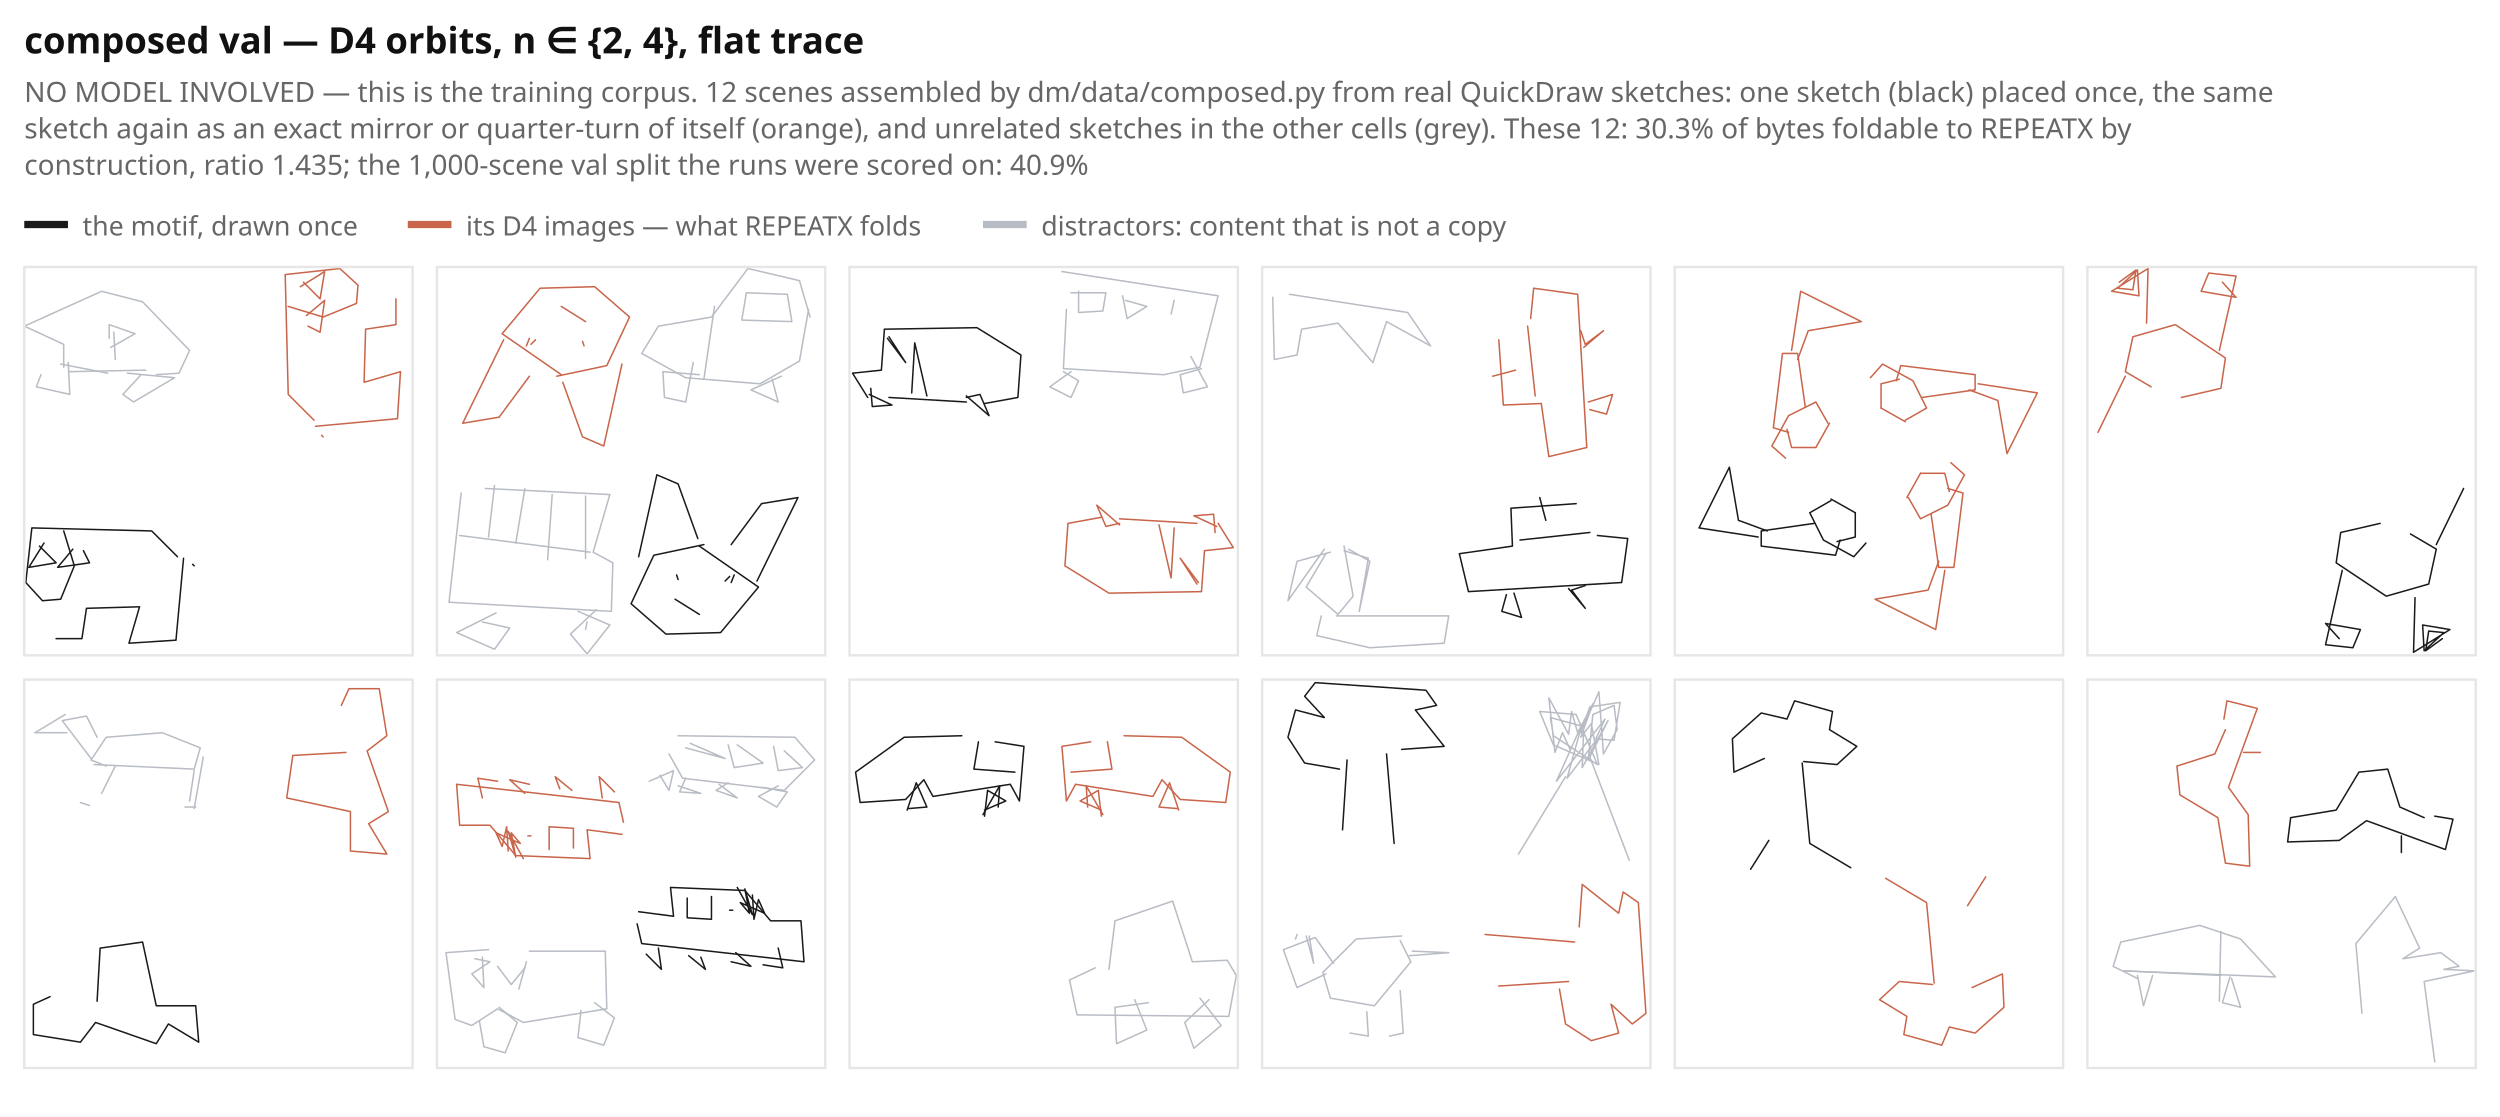
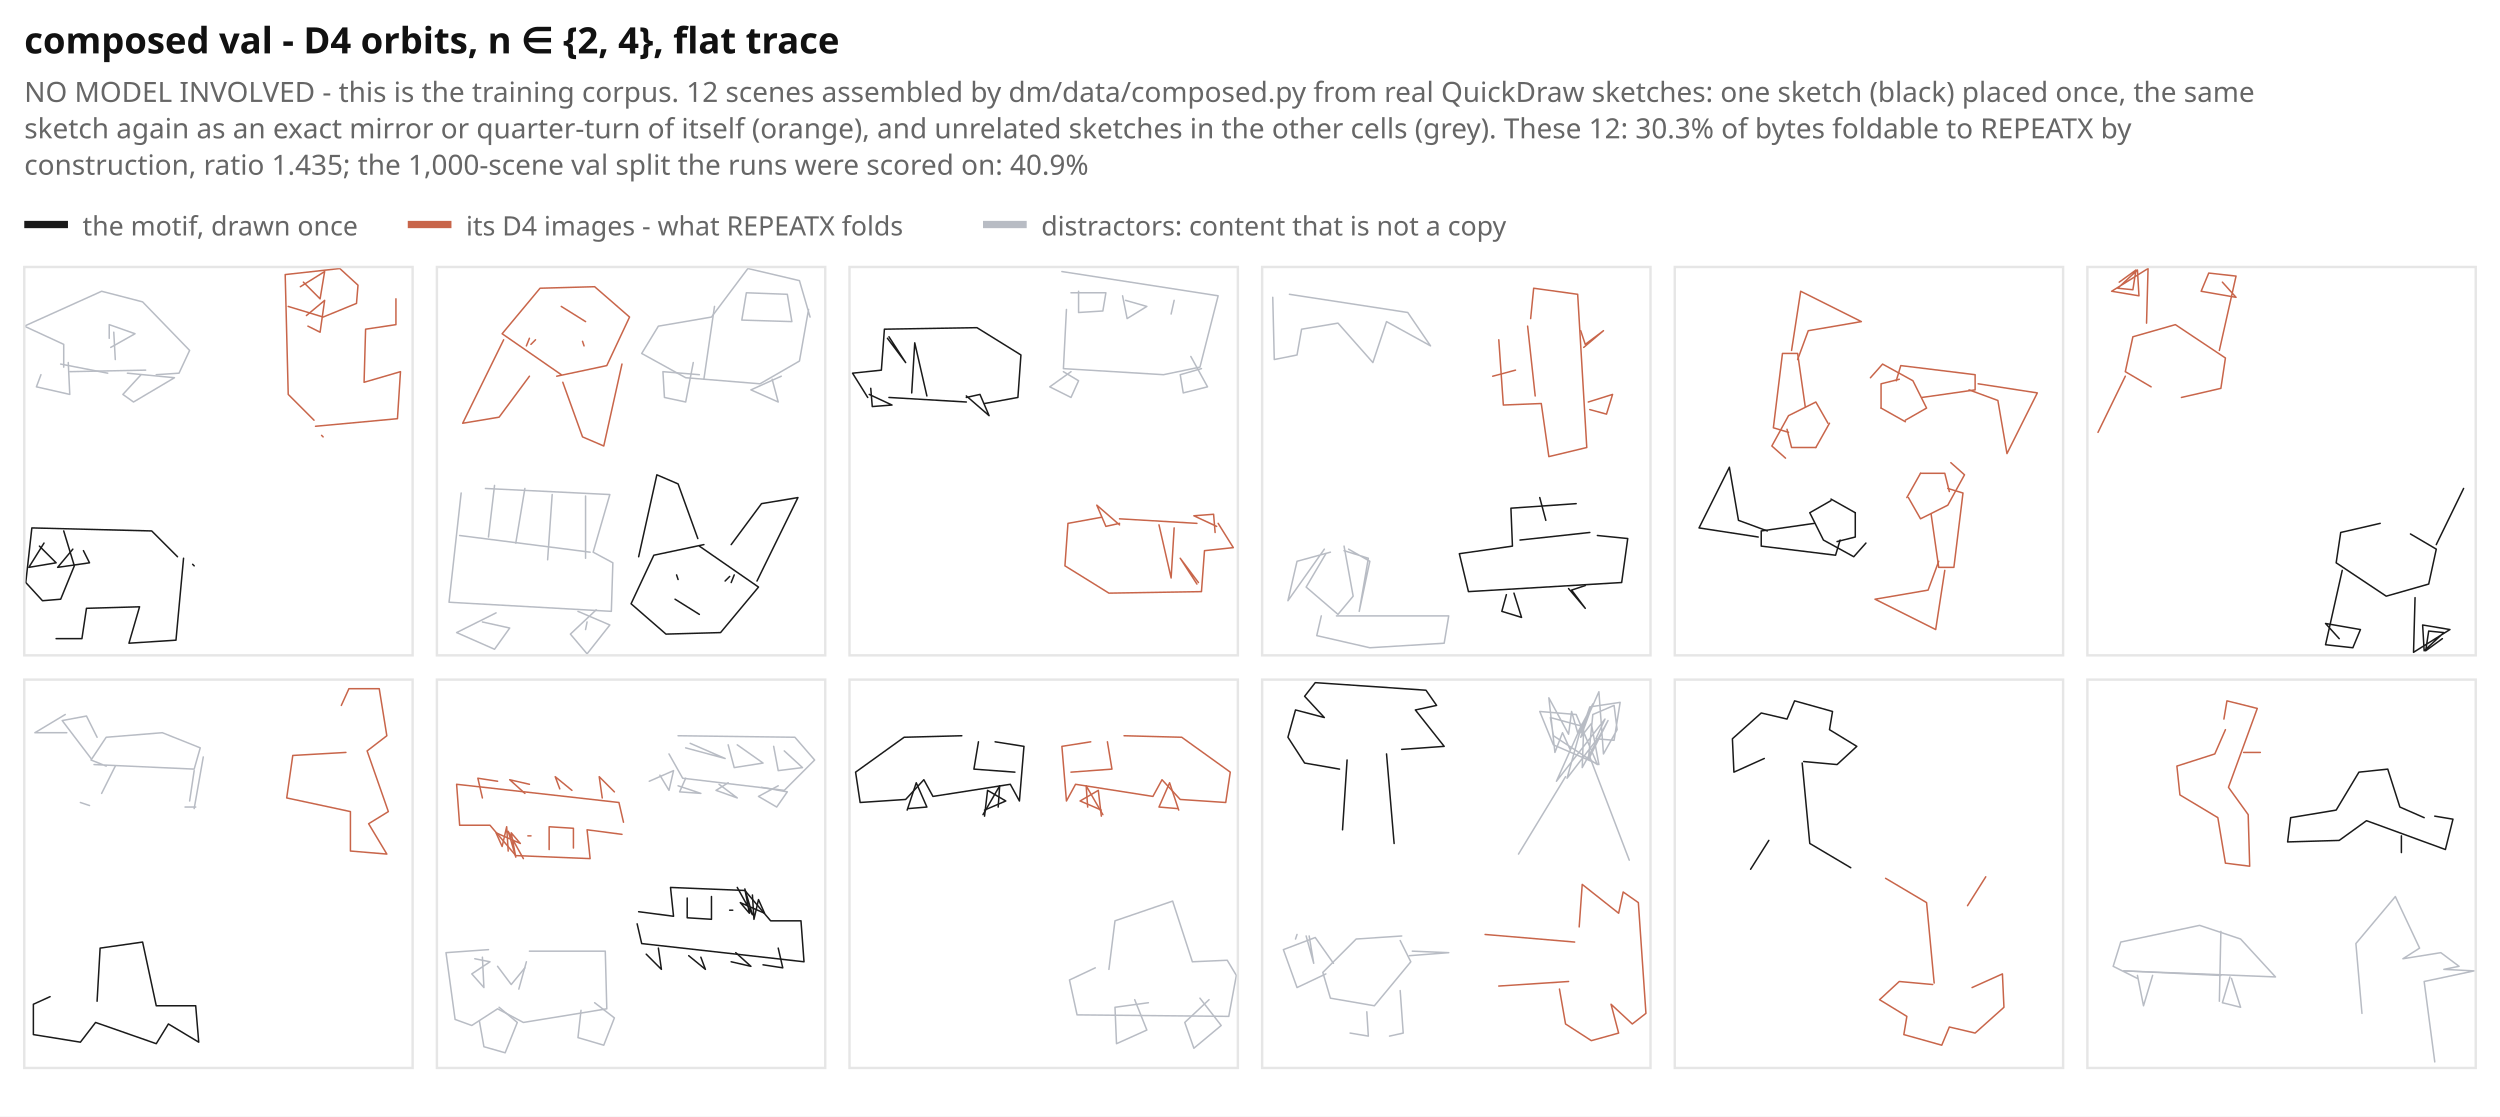
<svg xmlns="http://www.w3.org/2000/svg" width="1030" height="460" viewBox="0 0 1030 460" font-family="ui-sans-serif, system-ui, sans-serif">
  <rect width="1030" height="460" fill="#ffffff" />
-   <text x="10" y="22" font-size="15" font-weight="600" fill="#111">composed val — D4 orbits, n ∈ {2, 4}, flat trace</text>
-   <text x="10" y="42" font-size="11.5" fill="#666">NO MODEL INVOLVED — this is the training corpus. 12 scenes assembled by dm/data/composed.py from real QuickDraw sketches: one sketch (black) placed once, the same</text>
+   <text x="10" y="22" font-size="15" font-weight="600" fill="#111">composed val - D4 orbits, n ∈ {2, 4}, flat trace</text>
+   <text x="10" y="42" font-size="11.5" fill="#666">NO MODEL INVOLVED - this is the training corpus. 12 scenes assembled by dm/data/composed.py from real QuickDraw sketches: one sketch (black) placed once, the same</text>
  <text x="10" y="57" font-size="11.5" fill="#666">sketch again as an exact mirror or quarter-turn of itself (orange), and unrelated sketches in the other cells (grey). These 12: 30.3% of bytes foldable to REPEATX by</text>
  <text x="10" y="72" font-size="11.5" fill="#666">construction, ratio 1.435; the 1,000-scene val split the runs were scored on: 40.9%</text>
  <rect x="10" y="91" width="18" height="3" fill="#1a1a1a" />
  <text x="34" y="97" font-size="11" fill="#666">the motif, drawn once</text>
  <rect x="168" y="91" width="18" height="3" fill="#c8654a" />
-   <text x="192" y="97" font-size="11" fill="#666">its D4 images — what REPEATX folds</text>
+   <text x="192" y="97" font-size="11" fill="#666">its D4 images - what REPEATX folds</text>
  <rect x="405" y="91" width="18" height="3" fill="#b8bcc4" />
  <text x="429" y="97" font-size="11" fill="#666">distractors: content that is not a copy</text>
  <g transform="translate(10,110)">
    <svg width="160" height="160" viewBox="0 0 256 256">
      <rect width="256" height="256" fill="white" />
      <g fill="none" stroke="#1a1a1a" stroke-linecap="round" stroke-linejoin="round">
        <polyline points="21.00,245.00 38.00,245.00 41.00,225.00 76.00,224.00 69.00,248.00 100.00,246.00 105.00,192.00" stroke-width="1" />
        <polyline points="111.00,196.00 112.00,197.00" stroke-width="1" />
        <polyline points="101.00,191.00 84.00,174.00 5.00,172.00 1.00,208.00 12.00,220.00 24.00,219.00 33.00,197.00 26.00,174.00" stroke-width="1" />
        <polyline points="13.00,182.00 3.00,198.00 21.00,195.00 10.00,184.00" stroke-width="1" />
        <polyline points="32.00,186.00 22.00,198.00 43.00,195.00 39.00,187.00" stroke-width="1" />
      </g>
      <g fill="none" stroke="#c8654a" stroke-linecap="round" stroke-linejoin="round">
        <polyline points="245.00,21.00 245.00,38.00 225.00,41.00 224.00,76.00 248.00,69.00 246.00,100.00 192.00,105.00" stroke-width="1" />
        <polyline points="196.00,111.00 197.00,112.00" stroke-width="1" />
        <polyline points="191.00,101.00 174.00,84.00 172.00,5.00 208.00,1.00 220.00,12.00 219.00,24.00 197.00,33.00 174.00,26.00" stroke-width="1" />
        <polyline points="182.00,13.00 198.00,3.00 195.00,21.00 184.00,10.00" stroke-width="1" />
        <polyline points="186.00,32.00 198.00,22.00 195.00,43.00 187.00,39.00" stroke-width="1" />
      </g>
      <g fill="none" stroke="#b8bcc4" stroke-linecap="round" stroke-linejoin="round">
        <polyline points="11.00,71.00 8.00,79.00 30.00,84.00 29.00,63.00" stroke-width="1" />
        <polyline points="77.00,71.00 65.00,84.00 72.00,89.00 99.00,73.00 68.00,70.00" stroke-width="1" />
        <polyline points="87.00,71.00 102.00,70.00 109.00,55.00 78.00,23.00 51.00,16.00 0.00,39.00 26.00,51.00 26.00,66.00" stroke-width="1" />
        <polyline points="30.00,69.00 80.00,68.00" stroke-width="1" />
        <polyline points="24.00,64.00 55.00,70.00" stroke-width="1" />
        <polyline points="56.00,47.00 56.00,38.00 73.00,44.00 57.00,53.00" stroke-width="1" />
        <polyline points="60.00,61.00 59.00,43.00" stroke-width="1" />
      </g>
    </svg>
    <rect width="160" height="160" fill="none" stroke="#e6e6e6" />
  </g>
  <g transform="translate(180,110)">
    <svg width="160" height="160" viewBox="0 0 256 256">
      <rect width="256" height="256" fill="white" />
      <g fill="none" stroke="#1a1a1a" stroke-linecap="round" stroke-linejoin="round">
        <polyline points="176.00,183.00 143.00,190.00 128.00,222.00 151.00,242.00 187.00,241.00 212.00,211.00 173.00,184.00" stroke-width="1" />
        <polyline points="133.00,191.00 145.00,137.00 159.00,143.00 172.00,179.00" stroke-width="1" />
        <polyline points="194.00,183.00 214.00,156.00 238.00,152.00 211.00,207.00" stroke-width="1" />
        <polyline points="158.00,203.00 159.00,206.00" stroke-width="1" />
        <polyline points="193.00,204.00 190.00,207.00" stroke-width="1" />
        <polyline points="196.00,203.00 194.00,208.00" stroke-width="1" />
        <polyline points="157.00,219.00 173.00,229.00" stroke-width="1" />
      </g>
      <g fill="none" stroke="#c8654a" stroke-linecap="round" stroke-linejoin="round">
        <polyline points="79.00,72.00 112.00,65.00 127.00,33.00 104.00,13.00 68.00,14.00 43.00,44.00 82.00,71.00" stroke-width="1" />
        <polyline points="122.00,64.00 110.00,118.00 96.00,112.00 83.00,76.00" stroke-width="1" />
        <polyline points="61.00,72.00 41.00,99.00 17.00,103.00 44.00,48.00" stroke-width="1" />
        <polyline points="97.00,52.00 96.00,49.00" stroke-width="1" />
        <polyline points="62.00,51.00 65.00,48.00" stroke-width="1" />
        <polyline points="59.00,52.00 61.00,47.00" stroke-width="1" />
        <polyline points="98.00,36.00 82.00,26.00" stroke-width="1" />
      </g>
      <g fill="none" stroke="#b8bcc4" stroke-linecap="round" stroke-linejoin="round">
        <polyline points="246.00,33.00 239.00,9.00 205.00,1.00 181.00,33.00 146.00,39.00 135.00,57.00 164.00,73.00 213.00,77.00 239.00,62.00 245.00,28.00" stroke-width="1" />
        <polyline points="173.00,71.00 149.00,69.00 150.00,86.00 164.00,89.00 169.00,63.00" stroke-width="1" />
        <polyline points="227.00,72.00 207.00,81.00 225.00,89.00 221.00,74.00" stroke-width="1" />
        <polyline points="204.00,17.00 201.00,35.00 234.00,36.00 231.00,18.00 204.00,17.00" stroke-width="1" />
        <polyline points="183.00,26.00 176.00,74.00" stroke-width="1" />
        <polyline points="32.00,146.00 114.00,150.00 103.00,188.00 116.00,195.00 115.00,227.00 8.00,221.00 16.00,149.00" stroke-width="1" />
        <polyline points="39.00,228.00 13.00,241.00 38.00,252.00 48.00,238.00 30.00,234.00" stroke-width="1" />
        <polyline points="105.00,226.00 88.00,242.00 99.00,255.00 114.00,236.00 93.00,227.00" stroke-width="1" />
        <polyline points="99.00,234.00 98.00,239.00" stroke-width="1" />
        <polyline points="101.00,188.00 15.00,177.00" stroke-width="1" />
        <polyline points="38.00,144.00 34.00,178.00" stroke-width="1" />
        <polyline points="58.00,146.00 52.00,182.00" stroke-width="1" />
        <polyline points="76.00,150.00 73.00,193.00" stroke-width="1" />
        <polyline points="98.00,151.00 98.00,192.00" stroke-width="1" />
      </g>
    </svg>
    <rect width="160" height="160" fill="none" stroke="#e6e6e6" />
  </g>
  <g transform="translate(350,110)">
    <svg width="160" height="160" viewBox="0 0 256 256">
      <rect width="256" height="256" fill="white" />
      <g fill="none" stroke="#1a1a1a" stroke-linecap="round" stroke-linejoin="round">
        <polyline points="13.00,84.00 28.00,91.00 15.00,92.00 14.00,80.00" stroke-width="1" />
        <polyline points="77.00,86.00 86.00,84.00 92.00,98.00 77.00,85.00" stroke-width="1" />
        <polyline points="77.00,89.00 26.00,86.00" stroke-width="1" />
        <polyline points="12.00,86.00 2.00,70.00 21.00,68.00 23.00,41.00 84.00,40.00 113.00,58.00 111.00,86.00 89.00,90.00" stroke-width="1" />
        <polyline points="25.00,47.00 37.00,63.00 26.00,46.00" stroke-width="1" />
        <polyline points="41.00,83.00 43.00,50.00 51.00,85.00" stroke-width="1" />
      </g>
      <g fill="none" stroke="#c8654a" stroke-linecap="round" stroke-linejoin="round">
        <polyline points="242.00,171.00 227.00,164.00 240.00,163.00 241.00,175.00" stroke-width="1" />
        <polyline points="178.00,169.00 169.00,171.00 163.00,157.00 178.00,170.00" stroke-width="1" />
        <polyline points="178.00,166.00 229.00,169.00" stroke-width="1" />
        <polyline points="243.00,169.00 253.00,185.00 234.00,187.00 232.00,214.00 171.00,215.00 142.00,197.00 144.00,169.00 166.00,165.00" stroke-width="1" />
        <polyline points="230.00,208.00 218.00,192.00 229.00,209.00" stroke-width="1" />
        <polyline points="214.00,172.00 212.00,205.00 204.00,170.00" stroke-width="1" />
      </g>
      <g fill="none" stroke="#b8bcc4" stroke-linecap="round" stroke-linejoin="round">
        <polyline points="143.00,28.00 141.00,67.00 207.00,71.00 231.00,66.00 243.00,19.00 140.00,3.00" stroke-width="1" />
        <polyline points="146.00,69.00 132.00,79.00 146.00,86.00 151.00,75.00 141.00,69.00" stroke-width="1" />
        <polyline points="232.00,67.00 218.00,71.00 220.00,83.00 236.00,79.00 225.00,59.00" stroke-width="1" />
        <polyline points="151.00,16.00 151.00,30.00 167.00,29.00 169.00,17.00 146.00,17.00" stroke-width="1" />
        <polyline points="180.00,19.00 183.00,34.00 196.00,26.00 182.00,22.00" stroke-width="1" />
        <polyline points="214.00,22.00 212.00,31.00" stroke-width="1" />
      </g>
    </svg>
    <rect width="160" height="160" fill="none" stroke="#e6e6e6" />
  </g>
  <g transform="translate(520,110)">
    <svg width="160" height="160" viewBox="0 0 256 256">
      <rect width="256" height="256" fill="white" />
      <g fill="none" stroke="#1a1a1a" stroke-linecap="round" stroke-linejoin="round">
        <polyline points="207.00,156.00 164.00,159.00 165.00,184.00 130.00,189.00 136.00,214.00 237.00,208.00 241.00,179.00 221.00,177.00" stroke-width="1" />
        <polyline points="213.00,210.00 204.00,213.00 213.00,225.00 202.00,212.00" stroke-width="1" />
        <polyline points="161.00,216.00 158.00,227.00 171.00,231.00 166.00,215.00" stroke-width="1" />
        <polyline points="216.00,175.00 170.00,180.00" stroke-width="1" />
        <polyline points="183.00,152.00 187.00,167.00" stroke-width="1" />
      </g>
      <g fill="none" stroke="#c8654a" stroke-linecap="round" stroke-linejoin="round">
        <polyline points="156.00,48.00 159.00,91.00 184.00,90.00 189.00,125.00 214.00,119.00 208.00,18.00 179.00,14.00 177.00,34.00" stroke-width="1" />
        <polyline points="210.00,42.00 213.00,51.00 225.00,42.00 212.00,53.00" stroke-width="1" />
        <polyline points="216.00,94.00 227.00,97.00 231.00,84.00 215.00,89.00" stroke-width="1" />
        <polyline points="175.00,39.00 180.00,85.00" stroke-width="1" />
        <polyline points="152.00,72.00 167.00,68.00" stroke-width="1" />
      </g>
      <g fill="none" stroke="#b8bcc4" stroke-linecap="round" stroke-linejoin="round">
        <polyline points="18.00,18.00 96.00,30.00 111.00,52.00 82.00,36.00 73.00,63.00 50.00,37.00 26.00,41.00 23.00,58.00 8.00,61.00 7.00,20.00" stroke-width="1" />
        <polyline points="42.00,189.00 29.00,211.00 50.00,229.00 60.00,217.00 54.00,184.00" stroke-width="1" />
        <polyline points="45.00,188.00 23.00,194.00 17.00,220.00 41.00,186.00" stroke-width="1" />
        <polyline points="54.00,187.00 70.00,192.00 64.00,227.00 71.00,194.00 57.00,186.00" stroke-width="1" />
        <polyline points="39.00,230.00 36.00,243.00 71.00,251.00 120.00,248.00 123.00,230.00 49.00,230.00" stroke-width="1" />
      </g>
    </svg>
    <rect width="160" height="160" fill="none" stroke="#e6e6e6" />
  </g>
  <g transform="translate(690,110)">
    <svg width="160" height="160" viewBox="0 0 256 256">
      <rect width="256" height="256" fill="white" />
      <g fill="none" stroke="#1a1a1a" stroke-linecap="round" stroke-linejoin="round">
        <polyline points="103.00,153.00 119.00,162.00" stroke-width="1" />
        <polyline points="119.00,162.00 119.00,178.00 107.00,181.00" stroke-width="1" />
        <polyline points="103.00,154.00 89.00,162.00 98.00,180.00 118.00,191.00 126.00,182.00" stroke-width="1" />
        <polyline points="92.00,169.00 57.00,174.00 57.00,184.00 106.00,190.00 109.00,180.00" stroke-width="1" />
        <polyline points="55.00,178.00 16.00,172.00 36.00,132.00 42.00,167.00 61.00,174.00" stroke-width="1" />
      </g>
      <g fill="none" stroke="#c8654a" stroke-linecap="round" stroke-linejoin="round">
        <polyline points="153.00,152.00 162.00,136.00" stroke-width="1" />
        <polyline points="162.00,136.00 178.00,136.00 181.00,148.00" stroke-width="1" />
        <polyline points="154.00,152.00 162.00,166.00 180.00,157.00 191.00,137.00 182.00,129.00" stroke-width="1" />
        <polyline points="169.00,163.00 174.00,198.00 184.00,198.00 190.00,149.00 180.00,146.00" stroke-width="1" />
        <polyline points="178.00,200.00 172.00,239.00 132.00,219.00 167.00,213.00 174.00,194.00" stroke-width="1" />
        <polyline points="152.00,102.00 136.00,93.00" stroke-width="1" />
        <polyline points="136.00,93.00 136.00,77.00 148.00,74.00" stroke-width="1" />
        <polyline points="152.00,101.00 166.00,93.00 157.00,75.00 137.00,64.00 129.00,73.00" stroke-width="1" />
        <polyline points="163.00,86.00 198.00,81.00 198.00,71.00 149.00,65.00 146.00,75.00" stroke-width="1" />
        <polyline points="200.00,77.00 239.00,83.00 219.00,123.00 213.00,88.00 194.00,81.00" stroke-width="1" />
        <polyline points="102.00,103.00 93.00,119.00" stroke-width="1" />
        <polyline points="93.00,119.00 77.00,119.00 74.00,107.00" stroke-width="1" />
        <polyline points="101.00,103.00 93.00,89.00 75.00,98.00 64.00,118.00 73.00,126.00" stroke-width="1" />
        <polyline points="86.00,92.00 81.00,57.00 71.00,57.00 65.00,106.00 75.00,109.00" stroke-width="1" />
        <polyline points="77.00,55.00 83.00,16.00 123.00,36.00 88.00,42.00 81.00,61.00" stroke-width="1" />
      </g>
    </svg>
    <rect width="160" height="160" fill="none" stroke="#e6e6e6" />
  </g>
  <g transform="translate(860,110)">
    <svg width="160" height="160" viewBox="0 0 256 256">
      <rect width="256" height="256" fill="white" />
      <g fill="none" stroke="#1a1a1a" stroke-linecap="round" stroke-linejoin="round">
        <polyline points="193.00,169.00 167.00,175.00 164.00,195.00 197.00,217.00 225.00,209.00 230.00,186.00 213.00,176.00" stroke-width="1" />
        <polyline points="168.00,200.00 157.00,249.00 175.00,251.00 180.00,239.00 157.00,235.00 166.00,245.00" stroke-width="1" />
        <polyline points="216.00,218.00 215.00,254.00 239.00,239.00 221.00,236.00 222.00,253.00 235.00,241.00 225.00,240.00 223.00,253.00 234.00,245.00" stroke-width="1" />
        <polyline points="230.00,183.00 248.00,146.00" stroke-width="1" />
      </g>
      <g fill="none" stroke="#c8654a" stroke-linecap="round" stroke-linejoin="round">
        <polyline points="62.00,86.00 88.00,80.00 91.00,60.00 58.00,38.00 30.00,46.00 25.00,69.00 42.00,79.00" stroke-width="1" />
        <polyline points="87.00,55.00 98.00,6.00 80.00,4.00 75.00,16.00 98.00,20.00 89.00,10.00" stroke-width="1" />
        <polyline points="39.00,37.00 40.00,1.00 16.00,16.00 34.00,19.00 33.00,2.00 20.00,14.00 30.00,15.00 32.00,2.00 21.00,10.00" stroke-width="1" />
        <polyline points="25.00,72.00 7.00,109.00" stroke-width="1" />
      </g>
    </svg>
    <rect width="160" height="160" fill="none" stroke="#e6e6e6" />
  </g>
  <g transform="translate(10,280)">
    <svg width="160" height="160" viewBox="0 0 256 256">
      <rect width="256" height="256" fill="white" />
      <g fill="none" stroke="#1a1a1a" stroke-linecap="round" stroke-linejoin="round">
        <polyline points="48.00,212.00 50.00,177.00 78.00,173.00 87.00,215.00 113.00,215.00 115.00,239.00 95.00,227.00 87.00,240.00 47.00,226.00 37.00,239.00 6.00,234.00 6.00,214.00 17.00,209.00" stroke-width="1" />
      </g>
      <g fill="none" stroke="#c8654a" stroke-linecap="round" stroke-linejoin="round">
        <polyline points="212.00,48.00 177.00,50.00 173.00,78.00 215.00,87.00 215.00,113.00 239.00,115.00 227.00,95.00 240.00,87.00 226.00,47.00 239.00,37.00 234.00,6.00 214.00,6.00 209.00,17.00" stroke-width="1" />
      </g>
      <g fill="none" stroke="#b8bcc4" stroke-linecap="round" stroke-linejoin="round">
        <polyline points="46.00,56.00 112.00,59.00 116.00,45.00 91.00,35.00 54.00,38.00 44.00,53.00 54.00,57.00" stroke-width="1" />
        <polyline points="118.00,51.00 112.00,85.00" stroke-width="1" />
        <polyline points="112.00,60.00 109.00,80.00" stroke-width="1" />
        <polyline points="60.00,57.00 51.00,75.00" stroke-width="1" />
        <polyline points="44.00,52.00 25.00,27.00 41.00,24.00 48.00,38.00" stroke-width="1" />
        <polyline points="43.00,83.00 37.00,81.00" stroke-width="1" />
        <polyline points="113.00,84.00 106.00,84.00" stroke-width="1" />
        <polyline points="27.00,23.00 7.00,35.00 28.00,35.00" stroke-width="1" />
      </g>
    </svg>
    <rect width="160" height="160" fill="none" stroke="#e6e6e6" />
  </g>
  <g transform="translate(180,280)">
    <svg width="160" height="160" viewBox="0 0 256 256">
      <rect width="256" height="256" fill="white" />
      <g fill="none" stroke="#1a1a1a" stroke-linecap="round" stroke-linejoin="round">
        <polyline points="133.00,153.00 156.00,156.00 154.00,137.00 203.00,139.00 220.00,159.00 240.00,159.00 242.00,186.00 135.00,174.00 132.00,161.00" stroke-width="1" />
        <polyline points="138.00,181.00 148.00,191.00 146.00,177.00" stroke-width="1" />
        <polyline points="166.00,182.00 177.00,191.00 174.00,183.00" stroke-width="1" />
        <polyline points="194.00,186.00 207.00,189.00 197.00,180.00" stroke-width="1" />
        <polyline points="215.00,188.00 228.00,190.00 225.00,177.00" stroke-width="1" />
        <polyline points="208.00,142.00 209.00,158.00 212.00,145.00 216.00,154.00 200.00,147.00 206.00,154.00 203.00,138.00 208.00,155.00 198.00,137.00" stroke-width="1" />
        <polyline points="193.00,152.00 195.00,152.00" stroke-width="1" />
        <polyline points="165.00,144.00 165.00,157.00 181.00,158.00 181.00,143.00" stroke-width="1" />
      </g>
      <g fill="none" stroke="#c8654a" stroke-linecap="round" stroke-linejoin="round">
        <polyline points="122.00,102.00 99.00,99.00 101.00,118.00 52.00,116.00 35.00,96.00 15.00,96.00 13.00,69.00 120.00,81.00 123.00,94.00" stroke-width="1" />
        <polyline points="117.00,74.00 107.00,64.00 109.00,78.00" stroke-width="1" />
        <polyline points="89.00,73.00 78.00,64.00 81.00,72.00" stroke-width="1" />
        <polyline points="61.00,69.00 48.00,66.00 58.00,75.00" stroke-width="1" />
        <polyline points="40.00,67.00 27.00,65.00 30.00,78.00" stroke-width="1" />
        <polyline points="47.00,113.00 46.00,97.00 43.00,110.00 39.00,101.00 55.00,108.00 49.00,101.00 52.00,117.00 47.00,100.00 57.00,118.00" stroke-width="1" />
        <polyline points="62.00,103.00 60.00,103.00" stroke-width="1" />
        <polyline points="90.00,111.00 90.00,98.00 74.00,97.00 74.00,112.00" stroke-width="1" />
      </g>
      <g fill="none" stroke="#b8bcc4" stroke-linecap="round" stroke-linejoin="round">
        <polyline points="153.00,49.00 162.00,65.00 229.00,73.00 249.00,53.00 236.00,38.00 159.00,37.00" stroke-width="1" />
        <polyline points="164.00,65.00 160.00,74.00 174.00,75.00 159.00,70.00" stroke-width="1" />
        <polyline points="192.00,68.00 184.00,73.00 198.00,78.00 186.00,69.00" stroke-width="1" />
        <polyline points="225.00,70.00 212.00,77.00 224.00,84.00 231.00,74.00 214.00,71.00" stroke-width="1" />
        <polyline points="147.00,63.00 153.00,73.00 156.00,60.00 140.00,67.00" stroke-width="1" />
        <polyline points="164.00,45.00 190.00,52.00 167.00,42.00" stroke-width="1" />
        <polyline points="192.00,43.00 196.00,58.00 215.00,55.00 198.00,43.00" stroke-width="1" />
        <polyline points="222.00,44.00 225.00,60.00 241.00,58.00 229.00,47.00" stroke-width="1" />
      </g>
      <g fill="none" stroke="#b8bcc4" stroke-linecap="round" stroke-linejoin="round">
        <polyline points="61.00,179.00 111.00,179.00 112.00,217.00 57.00,226.00 40.00,217.00 23.00,228.00 12.00,224.00 6.00,180.00 34.00,178.00" stroke-width="1" />
        <polyline points="28.00,225.00 31.00,242.00 45.00,246.00 53.00,226.00 41.00,216.00" stroke-width="1" />
        <polyline points="95.00,218.00 93.00,236.00 110.00,241.00 117.00,223.00 104.00,213.00" stroke-width="1" />
        <polyline points="30.00,183.00 31.00,203.00 23.00,194.00 35.00,186.00 25.00,184.00" stroke-width="1" />
        <polyline points="40.00,189.00 49.00,201.00 58.00,190.00" stroke-width="1" />
        <polyline points="59.00,186.00 54.00,204.00" stroke-width="1" />
      </g>
    </svg>
    <rect width="160" height="160" fill="none" stroke="#e6e6e6" />
  </g>
  <g transform="translate(350,280)">
    <svg width="160" height="160" viewBox="0 0 256 256">
      <rect width="256" height="256" fill="white" />
      <g fill="none" stroke="#1a1a1a" stroke-linecap="round" stroke-linejoin="round">
        <polyline points="74.00,37.00 36.00,38.00 4.00,61.00 7.00,81.00 37.00,79.00 49.00,66.00 55.00,77.00 106.00,69.00 112.00,80.00 115.00,44.00 96.00,41.00" stroke-width="1" />
        <polyline points="98.00,84.00 99.00,70.00 88.00,89.00" stroke-width="1" />
        <polyline points="39.00,85.00 51.00,84.00 44.00,68.00 38.00,86.00" stroke-width="1" />
        <polyline points="89.00,86.00 103.00,80.00 91.00,73.00 89.00,90.00" stroke-width="1" />
        <polyline points="85.00,41.00 82.00,59.00 109.00,61.00" stroke-width="1" />
      </g>
      <g fill="none" stroke="#c8654a" stroke-linecap="round" stroke-linejoin="round">
        <polyline points="181.00,37.00 219.00,38.00 251.00,61.00 248.00,81.00 218.00,79.00 206.00,66.00 200.00,77.00 149.00,69.00 143.00,80.00 140.00,44.00 159.00,41.00" stroke-width="1" />
        <polyline points="157.00,84.00 156.00,70.00 167.00,89.00" stroke-width="1" />
        <polyline points="216.00,85.00 204.00,84.00 211.00,68.00 217.00,86.00" stroke-width="1" />
        <polyline points="166.00,86.00 152.00,80.00 164.00,73.00 166.00,90.00" stroke-width="1" />
        <polyline points="170.00,41.00 173.00,59.00 146.00,61.00" stroke-width="1" />
      </g>
      <g fill="none" stroke="#b8bcc4" stroke-linecap="round" stroke-linejoin="round">
        <polyline points="162.00,190.00 145.00,198.00 150.00,221.00 250.00,222.00 255.00,195.00 249.00,185.00 226.00,186.00 213.00,146.00 175.00,159.00 171.00,191.00" stroke-width="1" />
        <polyline points="197.00,213.00 175.00,216.00 176.00,240.00 196.00,231.00 188.00,211.00" stroke-width="1" />
        <polyline points="237.00,211.00 221.00,226.00 227.00,243.00 245.00,228.00 231.00,210.00" stroke-width="1" />
      </g>
    </svg>
    <rect width="160" height="160" fill="none" stroke="#e6e6e6" />
  </g>
  <g transform="translate(520,280)">
    <svg width="160" height="160" viewBox="0 0 256 256">
      <rect width="256" height="256" fill="white" />
      <g fill="none" stroke="#1a1a1a" stroke-linecap="round" stroke-linejoin="round">
        <polyline points="53.00,99.00 56.00,53.00" stroke-width="1" />
        <polyline points="87.00,108.00 82.00,49.00" stroke-width="1" />
        <polyline points="51.00,59.00 28.00,55.00 17.00,38.00 22.00,20.00 41.00,25.00 28.00,11.00 35.00,2.00 108.00,7.00 115.00,17.00 101.00,20.00 120.00,44.00 92.00,46.00" stroke-width="1" />
      </g>
      <g fill="none" stroke="#c8654a" stroke-linecap="round" stroke-linejoin="round">
        <polyline points="156.00,202.00 202.00,199.00" stroke-width="1" />
        <polyline points="147.00,168.00 206.00,173.00" stroke-width="1" />
        <polyline points="196.00,204.00 200.00,227.00 217.00,238.00 235.00,233.00 230.00,214.00 244.00,227.00 253.00,220.00 248.00,147.00 238.00,140.00 235.00,154.00 211.00,135.00 209.00,163.00" stroke-width="1" />
      </g>
      <g fill="none" stroke="#b8bcc4" stroke-linecap="round" stroke-linejoin="round">
        <polyline points="200.00,64.00 169.00,115.00" stroke-width="1" />
        <polyline points="216.00,51.00 242.00,119.00" stroke-width="1" />
        <polyline points="203.00,46.00 198.00,35.00 193.00,48.00 189.00,12.00 202.00,36.00 204.00,21.00 208.00,35.00 218.00,16.00 210.00,38.00 217.00,29.00 222.00,56.00 192.00,43.00 183.00,21.00 207.00,23.00 221.00,56.00 192.00,37.00 190.00,25.00 212.00,31.00 211.00,58.00 228.00,27.00 215.00,53.00 218.00,23.00 232.00,17.00 234.00,33.00 225.00,49.00 222.00,8.00 210.00,35.00 216.00,18.00 236.00,15.00 232.00,40.00 220.00,39.00 226.00,26.00 194.00,67.00 211.00,29.00 201.00,65.00 221.00,39.00" stroke-width="1" />
      </g>
      <g fill="none" stroke="#b8bcc4" stroke-linecap="round" stroke-linejoin="round">
        <polyline points="92.00,169.00 62.00,171.00 40.00,193.00 45.00,210.00 74.00,215.00 98.00,186.00 91.00,172.00" stroke-width="1" />
        <polyline points="69.00,219.00 70.00,235.00 58.00,233.00" stroke-width="1" />
        <polyline points="91.00,205.00 93.00,233.00 84.00,235.00" stroke-width="1" />
        <polyline points="99.00,179.00 123.00,180.00 97.00,182.00" stroke-width="1" />
        <polyline points="47.00,187.00 35.00,170.00 14.00,178.00 23.00,203.00 42.00,194.00" stroke-width="1" />
        <polyline points="29.00,169.00 34.00,187.00 31.00,169.00" stroke-width="1" />
        <polyline points="23.00,168.00 22.00,171.00" stroke-width="1" />
      </g>
    </svg>
    <rect width="160" height="160" fill="none" stroke="#e6e6e6" />
  </g>
  <g transform="translate(690,280)">
    <svg width="160" height="160" viewBox="0 0 256 256">
      <rect width="256" height="256" fill="white" />
      <g fill="none" stroke="#1a1a1a" stroke-linecap="round" stroke-linejoin="round">
        <polyline points="62.00,106.00 50.00,125.00" stroke-width="1" />
        <polyline points="84.00,55.00 89.00,108.00 116.00,124.00" stroke-width="1" />
        <polyline points="85.00,54.00 107.00,56.00 120.00,44.00 102.00,33.00 104.00,21.00 79.00,14.00 74.00,26.00 57.00,22.00 38.00,39.00 39.00,61.00 59.00,52.00" stroke-width="1" />
      </g>
      <g fill="none" stroke="#c8654a" stroke-linecap="round" stroke-linejoin="round">
        <polyline points="193.00,149.00 205.00,130.00" stroke-width="1" />
        <polyline points="171.00,200.00 166.00,147.00 139.00,131.00" stroke-width="1" />
        <polyline points="170.00,201.00 148.00,199.00 135.00,211.00 153.00,222.00 151.00,234.00 176.00,241.00 181.00,229.00 198.00,233.00 217.00,216.00 216.00,194.00 196.00,203.00" stroke-width="1" />
      </g>
    </svg>
    <rect width="160" height="160" fill="none" stroke="#e6e6e6" />
  </g>
  <g transform="translate(860,280)">
    <svg width="160" height="160" viewBox="0 0 256 256">
      <rect width="256" height="256" fill="white" />
      <g fill="none" stroke="#1a1a1a" stroke-linecap="round" stroke-linejoin="round">
        <polyline points="222.00,91.00 206.00,84.00 198.00,59.00 179.00,61.00 164.00,86.00 134.00,91.00 132.00,107.00 166.00,106.00 184.00,93.00 236.00,112.00 241.00,92.00 229.00,90.00" stroke-width="1" />
        <polyline points="207.00,103.00 207.00,114.00" stroke-width="1" />
      </g>
      <g fill="none" stroke="#c8654a" stroke-linecap="round" stroke-linejoin="round">
        <polyline points="91.00,33.00 84.00,49.00 59.00,57.00 61.00,76.00 86.00,91.00 91.00,121.00 107.00,123.00 106.00,89.00 93.00,71.00 112.00,19.00 92.00,14.00 90.00,26.00" stroke-width="1" />
        <polyline points="103.00,48.00 114.00,48.00" stroke-width="1" />
      </g>
      <g fill="none" stroke="#b8bcc4" stroke-linecap="round" stroke-linejoin="round">
        <polyline points="33.00,195.00 37.00,215.00 43.00,195.00" stroke-width="1" />
        <polyline points="94.00,196.00 89.00,213.00 101.00,216.00 95.00,197.00" stroke-width="1" />
        <polyline points="88.00,195.00 24.00,192.00" stroke-width="1" />
        <polyline points="24.00,192.00 124.00,196.00 101.00,171.00 74.00,162.00 22.00,173.00 17.00,189.00 33.00,197.00" stroke-width="1" />
        <polyline points="88.00,166.00 87.00,212.00" stroke-width="1" />
        <polyline points="181.00,220.00 177.00,174.00 203.00,143.00 219.00,177.00 208.00,184.00 233.00,180.00 245.00,189.00 235.00,191.00 255.00,192.00 222.00,199.00 229.00,252.00" stroke-width="1" />
      </g>
    </svg>
    <rect width="160" height="160" fill="none" stroke="#e6e6e6" />
  </g>
</svg>
